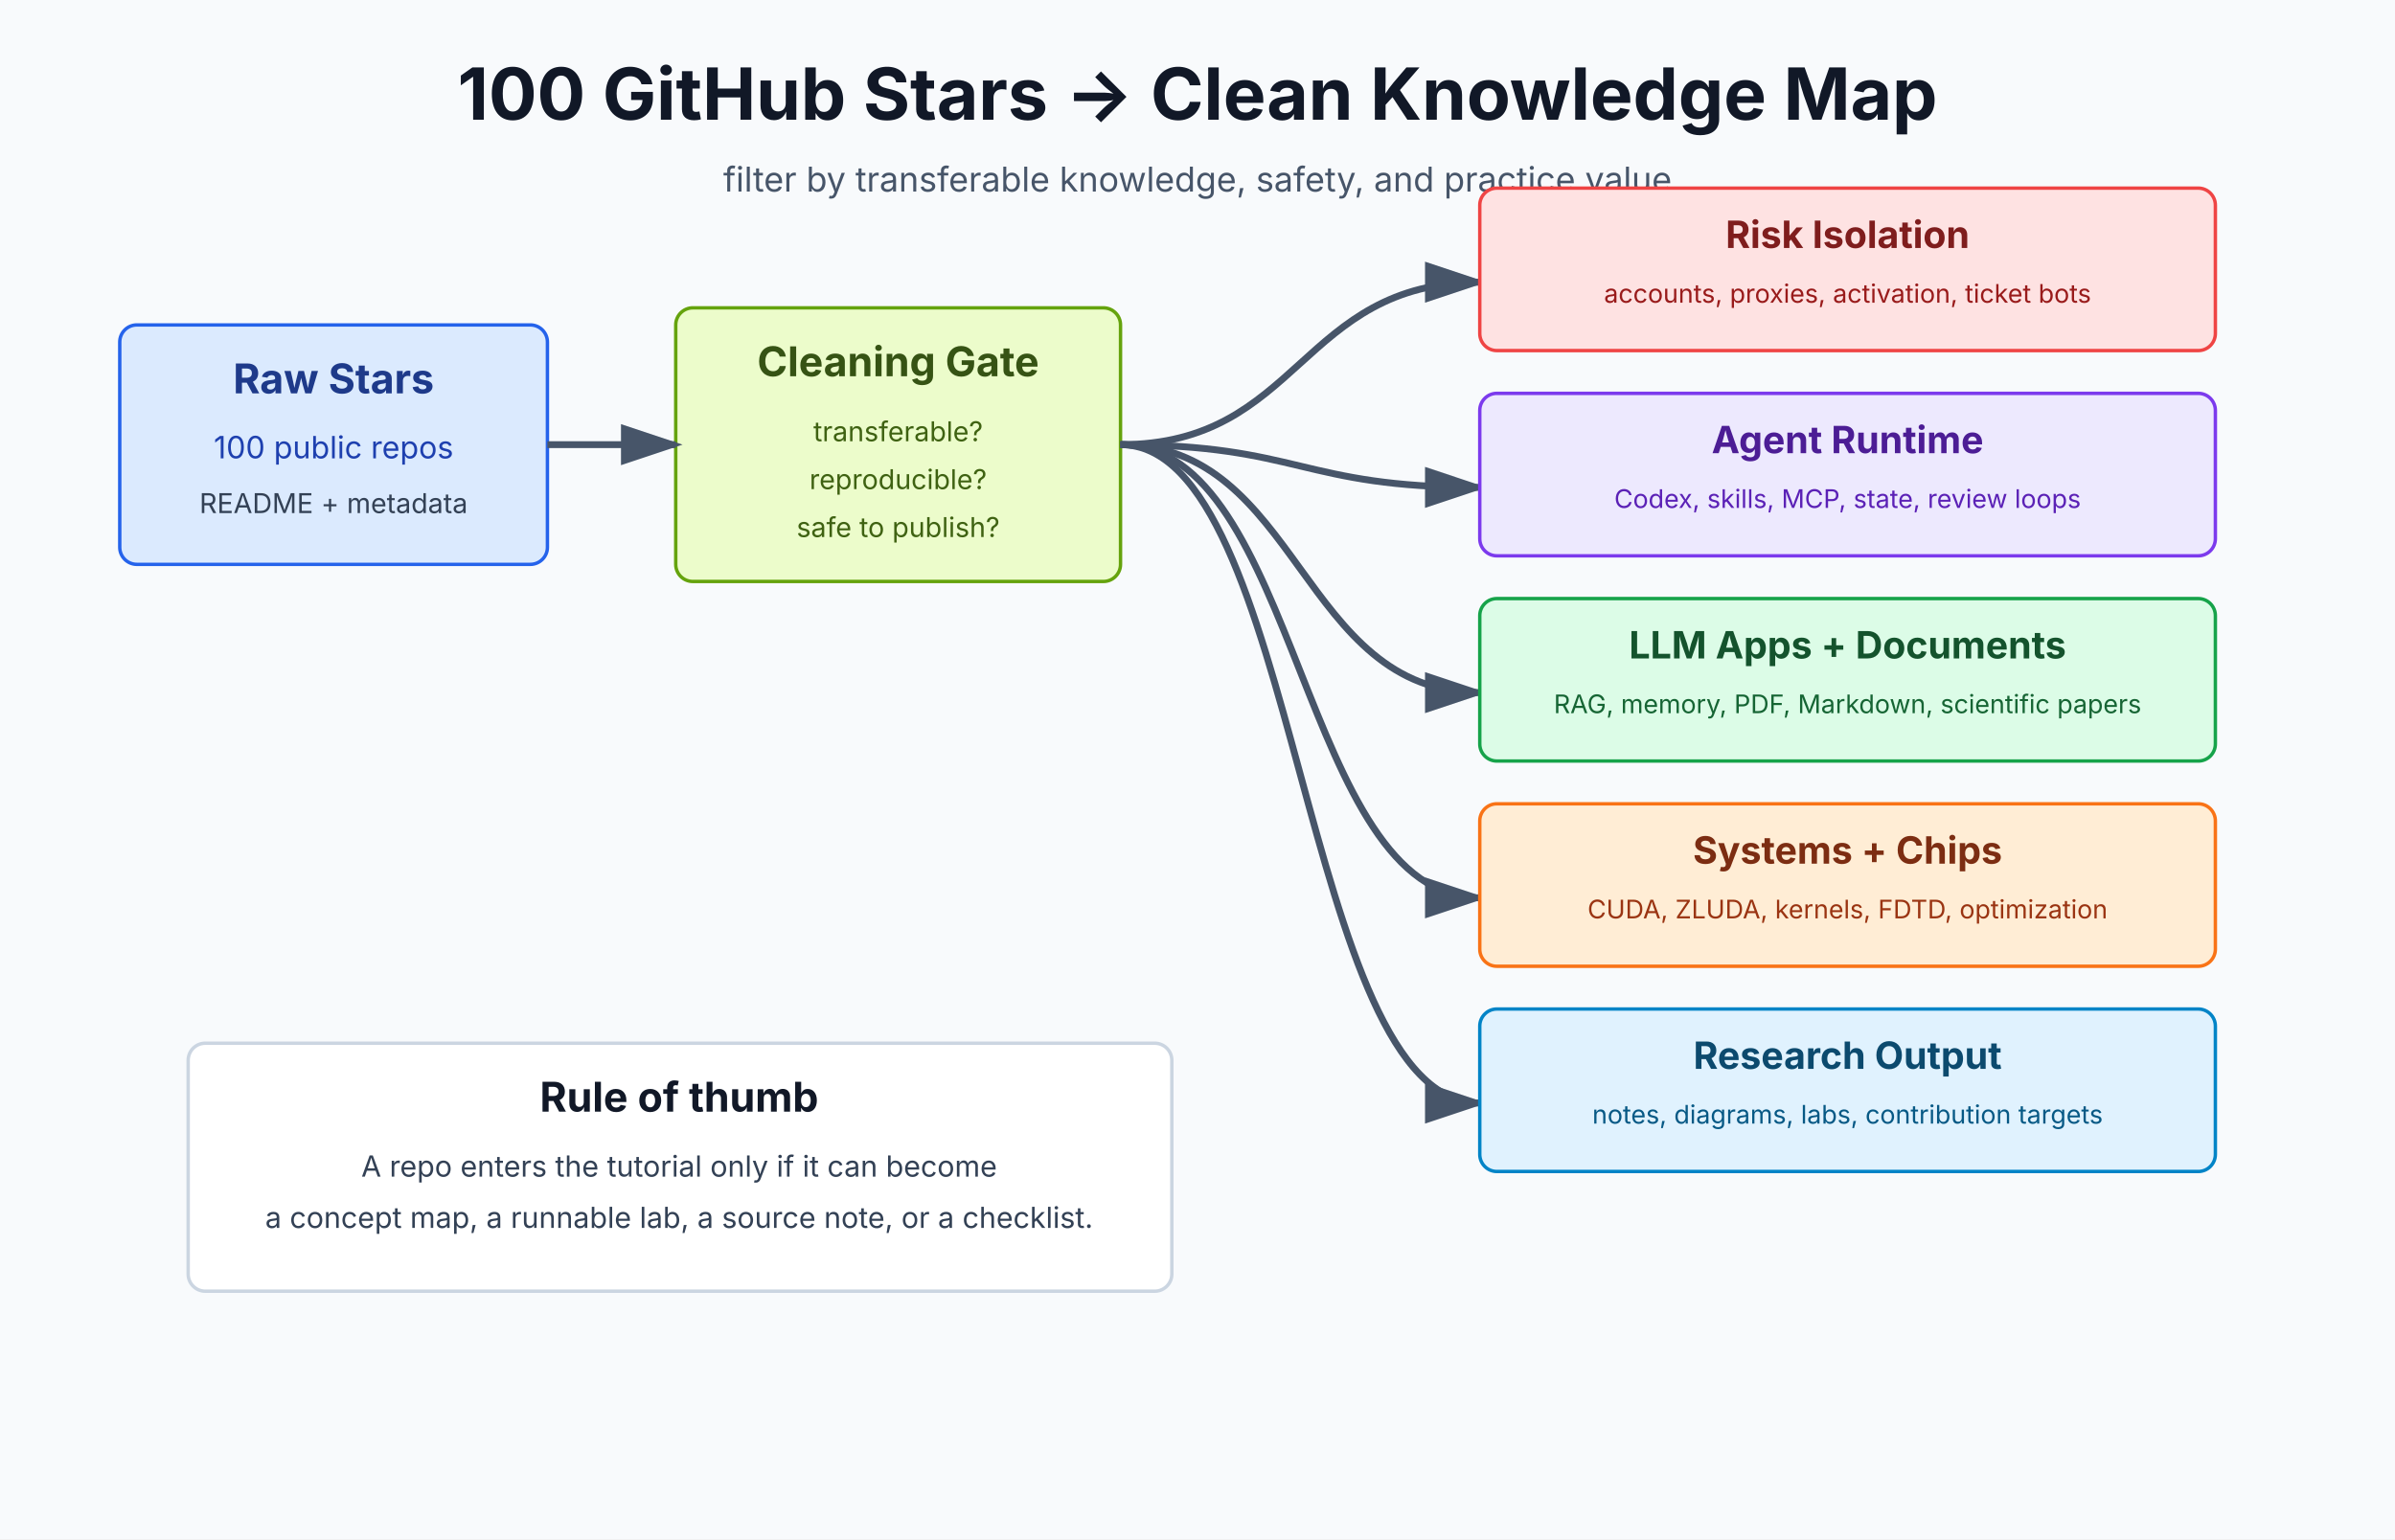
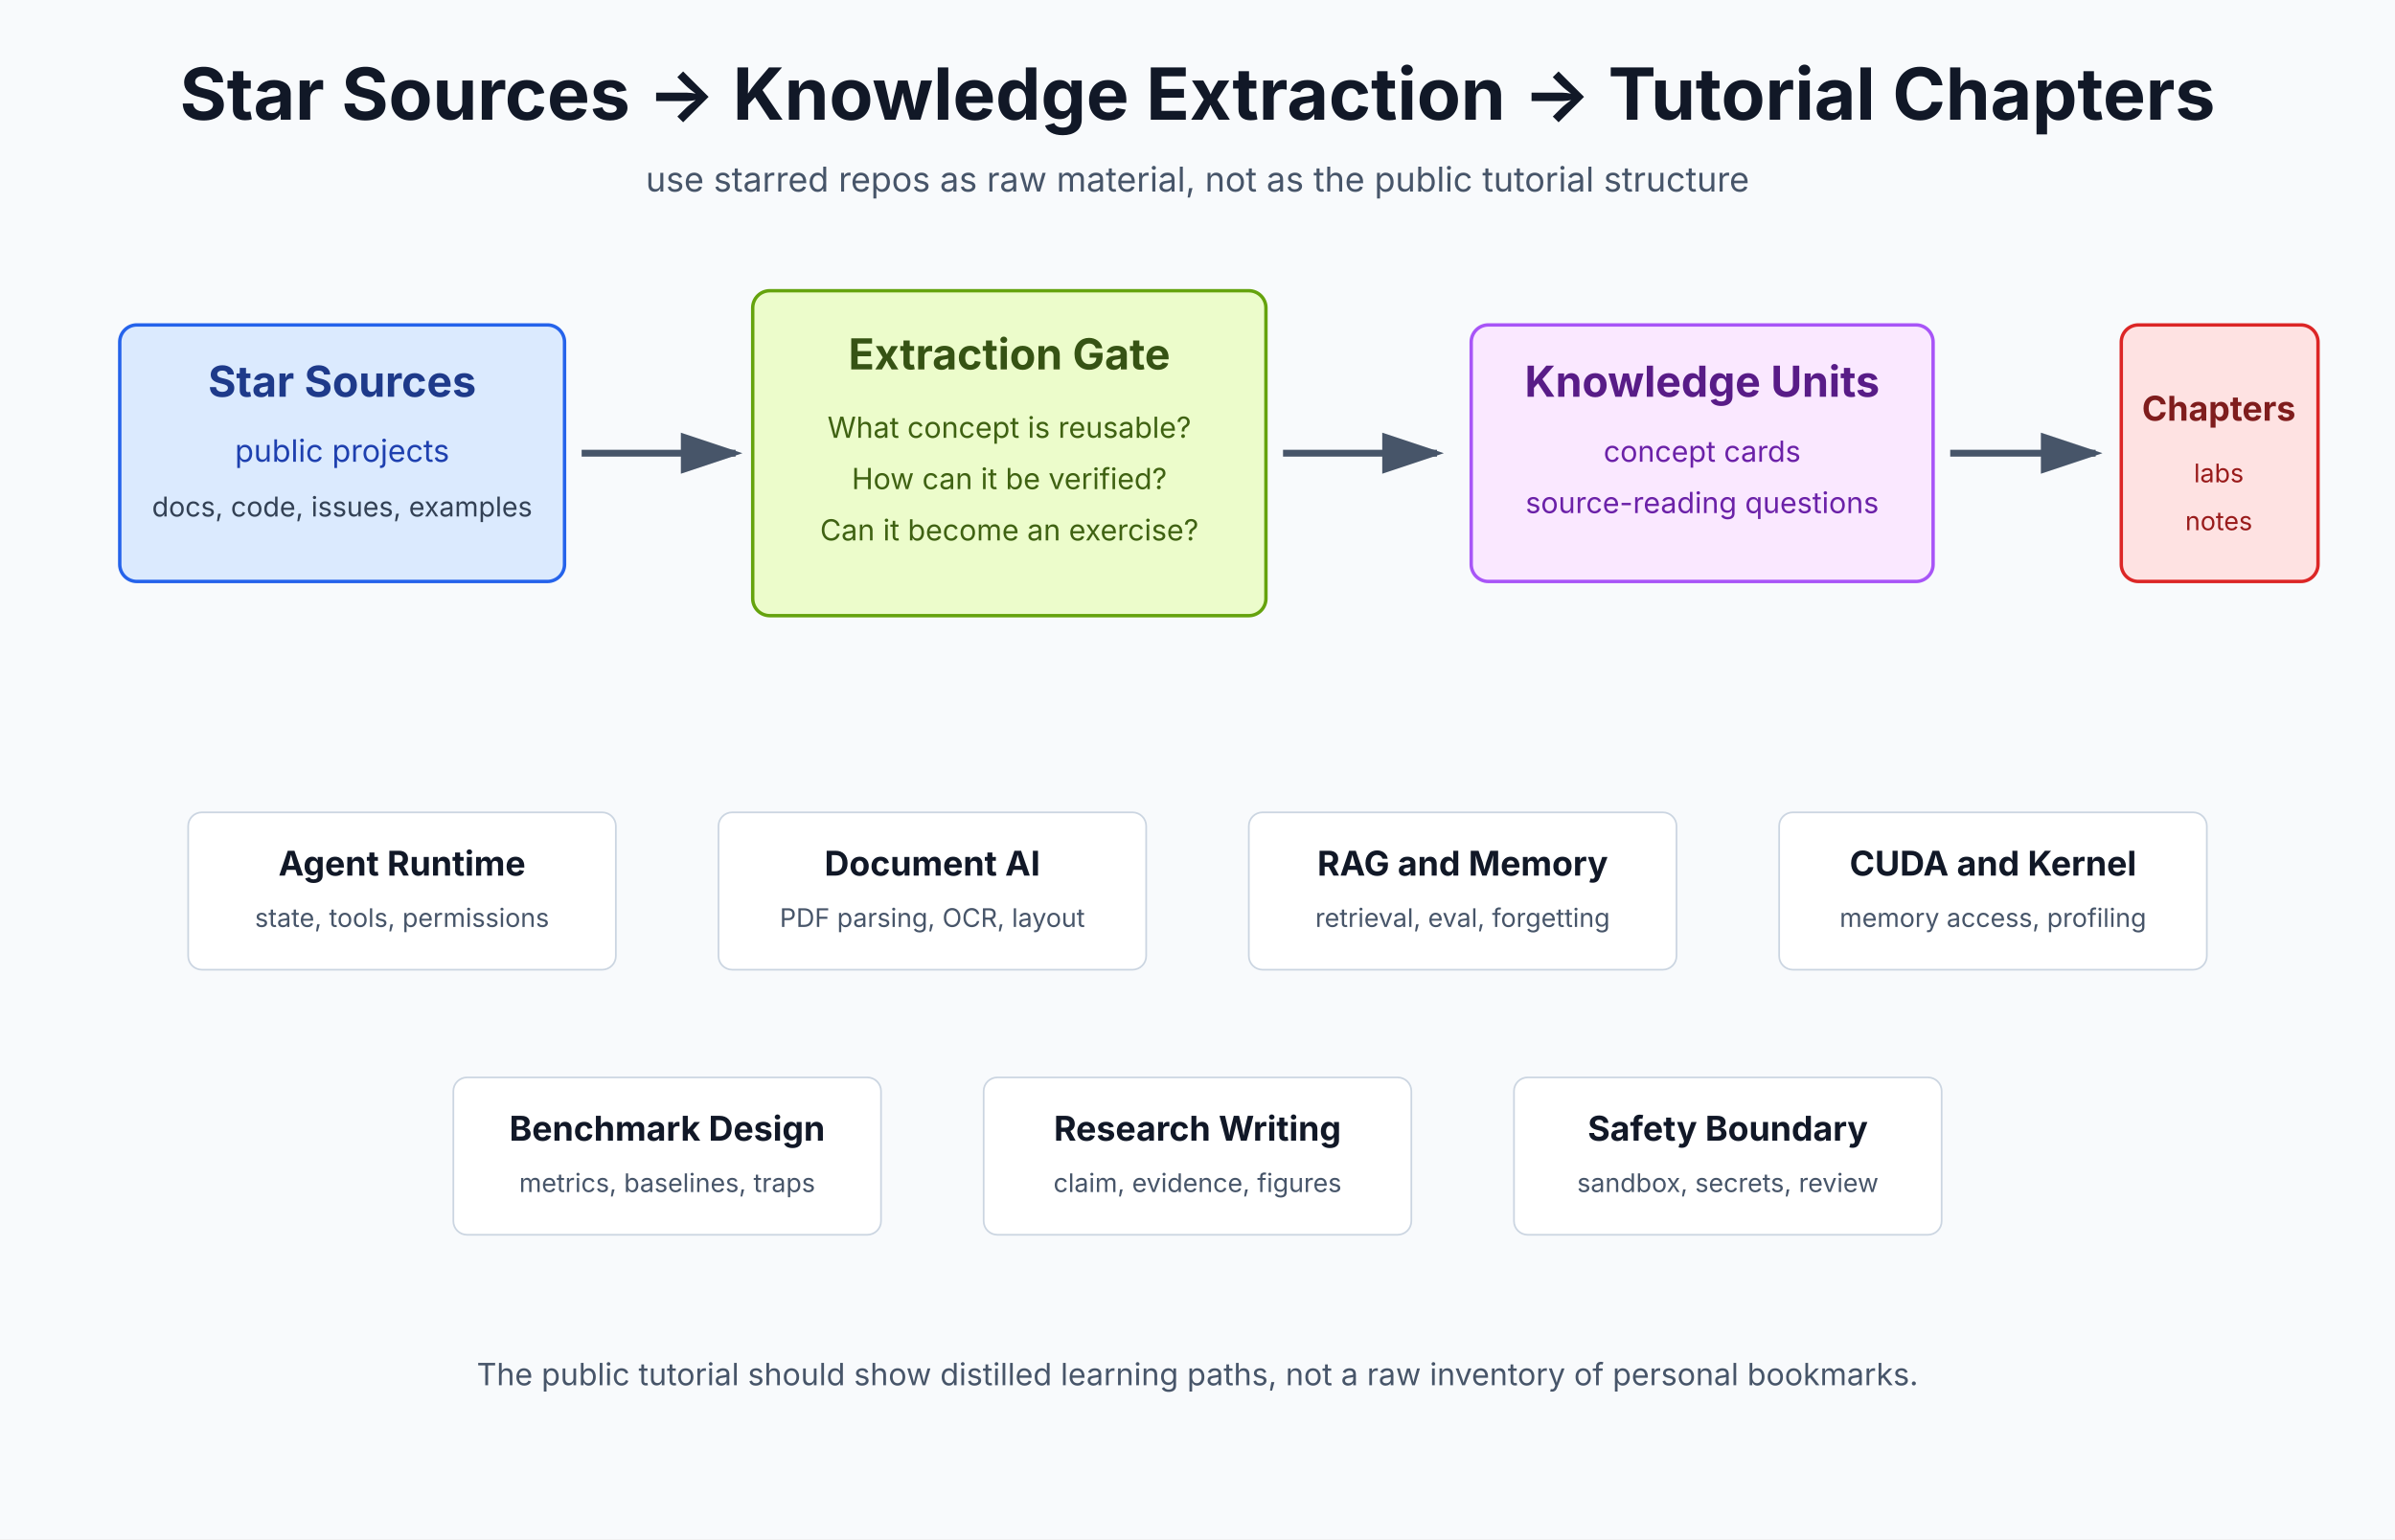
<svg xmlns="http://www.w3.org/2000/svg" width="1400" height="900" viewBox="0 0 1400 900">
  <rect width="1400" height="900" fill="#f8fafc" />
-   <text x="700" y="70" text-anchor="middle" font-family="Inter,Segoe UI,Arial" font-size="42" font-weight="700" fill="#111827">100 GitHub Stars -&gt; Clean Knowledge Map</text>
-   <text x="700" y="112" text-anchor="middle" font-family="Inter,Segoe UI,Arial" font-size="20" fill="#475569">filter by transferable knowledge, safety, and practice value</text>
+   <text x="700" y="70" text-anchor="middle" font-family="Inter,Segoe UI,Arial" font-size="42" font-weight="700" fill="#111827">Star Sources -&gt; Knowledge Extraction -&gt; Tutorial Chapters</text>
+   <text x="700" y="112" text-anchor="middle" font-family="Inter,Segoe UI,Arial" font-size="20" fill="#475569">use starred repos as raw material, not as the public tutorial structure</text>
  <defs>
    <marker id="arrow" markerWidth="10" markerHeight="10" refX="8" refY="3" orient="auto">
      <path d="M0,0 L0,6 L9,3 z" fill="#475569" />
    </marker>
  </defs>
  <g font-family="Inter,Segoe UI,Arial">
-     <rect x="70" y="190" width="250" height="140" rx="10" fill="#dbeafe" stroke="#2563eb" stroke-width="2" />
-     <text x="195" y="230" text-anchor="middle" font-size="24" font-weight="700" fill="#1e3a8a">Raw Stars</text>
-     <text x="195" y="268" text-anchor="middle" font-size="18" fill="#1e40af">100 public repos</text>
-     <text x="195" y="300" text-anchor="middle" font-size="16" fill="#334155">README + metadata</text>
-     <rect x="395" y="180" width="260" height="160" rx="10" fill="#ecfccb" stroke="#65a30d" stroke-width="2" />
-     <text x="525" y="220" text-anchor="middle" font-size="24" font-weight="700" fill="#365314">Cleaning Gate</text>
-     <text x="525" y="258" text-anchor="middle" font-size="16" fill="#3f6212">transferable?</text>
-     <text x="525" y="286" text-anchor="middle" font-size="16" fill="#3f6212">reproducible?</text>
-     <text x="525" y="314" text-anchor="middle" font-size="16" fill="#3f6212">safe to publish?</text>
-     <path d="M320 260 L395 260" stroke="#475569" stroke-width="4" marker-end="url(#arrow)" />
-     <path d="M655 260 C760 260 760 165 865 165" stroke="#475569" stroke-width="4" fill="none" marker-end="url(#arrow)" />
-     <path d="M655 260 C760 260 760 285 865 285" stroke="#475569" stroke-width="4" fill="none" marker-end="url(#arrow)" />
-     <path d="M655 260 C760 260 760 405 865 405" stroke="#475569" stroke-width="4" fill="none" marker-end="url(#arrow)" />
-     <path d="M655 260 C760 260 760 525 865 525" stroke="#475569" stroke-width="4" fill="none" marker-end="url(#arrow)" />
-     <path d="M655 260 C760 260 760 645 865 645" stroke="#475569" stroke-width="4" fill="none" marker-end="url(#arrow)" />
-     <rect x="865" y="110" width="430" height="95" rx="10" fill="#fee2e2" stroke="#ef4444" stroke-width="2" />
-     <text x="1080" y="145" text-anchor="middle" font-size="22" font-weight="700" fill="#7f1d1d">Risk Isolation</text>
-     <text x="1080" y="177" text-anchor="middle" font-size="15" fill="#991b1b">accounts, proxies, activation, ticket bots</text>
-     <rect x="865" y="230" width="430" height="95" rx="10" fill="#ede9fe" stroke="#7c3aed" stroke-width="2" />
-     <text x="1080" y="265" text-anchor="middle" font-size="22" font-weight="700" fill="#4c1d95">Agent Runtime</text>
-     <text x="1080" y="297" text-anchor="middle" font-size="15" fill="#5b21b6">Codex, skills, MCP, state, review loops</text>
-     <rect x="865" y="350" width="430" height="95" rx="10" fill="#dcfce7" stroke="#16a34a" stroke-width="2" />
-     <text x="1080" y="385" text-anchor="middle" font-size="22" font-weight="700" fill="#14532d">LLM Apps + Documents</text>
-     <text x="1080" y="417" text-anchor="middle" font-size="15" fill="#166534">RAG, memory, PDF, Markdown, scientific papers</text>
-     <rect x="865" y="470" width="430" height="95" rx="10" fill="#ffedd5" stroke="#f97316" stroke-width="2" />
-     <text x="1080" y="505" text-anchor="middle" font-size="22" font-weight="700" fill="#7c2d12">Systems + Chips</text>
-     <text x="1080" y="537" text-anchor="middle" font-size="15" fill="#9a3412">CUDA, ZLUDA, kernels, FDTD, optimization</text>
-     <rect x="865" y="590" width="430" height="95" rx="10" fill="#e0f2fe" stroke="#0284c7" stroke-width="2" />
-     <text x="1080" y="625" text-anchor="middle" font-size="22" font-weight="700" fill="#0c4a6e">Research Output</text>
-     <text x="1080" y="657" text-anchor="middle" font-size="15" fill="#075985">notes, diagrams, labs, contribution targets</text>
-     <rect x="110" y="610" width="575" height="145" rx="10" fill="#ffffff" stroke="#cbd5e1" stroke-width="2" />
-     <text x="397" y="650" text-anchor="middle" font-size="24" font-weight="700" fill="#111827">Rule of thumb</text>
-     <text x="397" y="688" text-anchor="middle" font-size="17" fill="#334155">A repo enters the tutorial only if it can become</text>
-     <text x="397" y="718" text-anchor="middle" font-size="17" fill="#334155">a concept map, a runnable lab, a source note, or a checklist.</text>
+     <rect x="70" y="190" width="260" height="150" rx="10" fill="#dbeafe" stroke="#2563eb" stroke-width="2" />
+     <text x="200" y="232" text-anchor="middle" font-size="25" font-weight="700" fill="#1e3a8a">Star Sources</text>
+     <text x="200" y="270" text-anchor="middle" font-size="18" fill="#1e40af">public projects</text>
+     <text x="200" y="302" text-anchor="middle" font-size="16" fill="#334155">docs, code, issues, examples</text>
+     <line x1="340" y1="265" x2="430" y2="265" stroke="#475569" stroke-width="4" marker-end="url(#arrow)" />
+     <rect x="440" y="170" width="300" height="190" rx="10" fill="#ecfccb" stroke="#65a30d" stroke-width="2" />
+     <text x="590" y="216" text-anchor="middle" font-size="25" font-weight="700" fill="#365314">Extraction Gate</text>
+     <text x="590" y="256" text-anchor="middle" font-size="17" fill="#3f6212">What concept is reusable?</text>
+     <text x="590" y="286" text-anchor="middle" font-size="17" fill="#3f6212">How can it be verified?</text>
+     <text x="590" y="316" text-anchor="middle" font-size="17" fill="#3f6212">Can it become an exercise?</text>
+     <line x1="750" y1="265" x2="840" y2="265" stroke="#475569" stroke-width="4" marker-end="url(#arrow)" />
+     <rect x="860" y="190" width="270" height="150" rx="10" fill="#fae8ff" stroke="#a855f7" stroke-width="2" />
+     <text x="995" y="232" text-anchor="middle" font-size="25" font-weight="700" fill="#581c87">Knowledge Units</text>
+     <text x="995" y="270" text-anchor="middle" font-size="17" fill="#6b21a8">concept cards</text>
+     <text x="995" y="300" text-anchor="middle" font-size="17" fill="#6b21a8">source-reading questions</text>
+     <line x1="1140" y1="265" x2="1225" y2="265" stroke="#475569" stroke-width="4" marker-end="url(#arrow)" />
+     <rect x="1240" y="190" width="115" height="150" rx="10" fill="#fee2e2" stroke="#dc2626" stroke-width="2" />
+     <text x="1297" y="246" text-anchor="middle" font-size="20" font-weight="700" fill="#7f1d1d">Chapters</text>
+     <text x="1297" y="282" text-anchor="middle" font-size="15" fill="#991b1b">labs</text>
+     <text x="1297" y="310" text-anchor="middle" font-size="15" fill="#991b1b">notes</text>
+     <rect x="110" y="475" width="250" height="92" rx="8" fill="#ffffff" stroke="#cbd5e1" />
+     <text x="235" y="512" text-anchor="middle" font-size="20" font-weight="700" fill="#111827">Agent Runtime</text>
+     <text x="235" y="542" text-anchor="middle" font-size="15" fill="#475569">state, tools, permissions</text>
+     <rect x="420" y="475" width="250" height="92" rx="8" fill="#ffffff" stroke="#cbd5e1" />
+     <text x="545" y="512" text-anchor="middle" font-size="20" font-weight="700" fill="#111827">Document AI</text>
+     <text x="545" y="542" text-anchor="middle" font-size="15" fill="#475569">PDF parsing, OCR, layout</text>
+     <rect x="730" y="475" width="250" height="92" rx="8" fill="#ffffff" stroke="#cbd5e1" />
+     <text x="855" y="512" text-anchor="middle" font-size="20" font-weight="700" fill="#111827">RAG and Memory</text>
+     <text x="855" y="542" text-anchor="middle" font-size="15" fill="#475569">retrieval, eval, forgetting</text>
+     <rect x="1040" y="475" width="250" height="92" rx="8" fill="#ffffff" stroke="#cbd5e1" />
+     <text x="1165" y="512" text-anchor="middle" font-size="20" font-weight="700" fill="#111827">CUDA and Kernel</text>
+     <text x="1165" y="542" text-anchor="middle" font-size="15" fill="#475569">memory access, profiling</text>
+     <rect x="265" y="630" width="250" height="92" rx="8" fill="#ffffff" stroke="#cbd5e1" />
+     <text x="390" y="667" text-anchor="middle" font-size="20" font-weight="700" fill="#111827">Benchmark Design</text>
+     <text x="390" y="697" text-anchor="middle" font-size="15" fill="#475569">metrics, baselines, traps</text>
+     <rect x="575" y="630" width="250" height="92" rx="8" fill="#ffffff" stroke="#cbd5e1" />
+     <text x="700" y="667" text-anchor="middle" font-size="20" font-weight="700" fill="#111827">Research Writing</text>
+     <text x="700" y="697" text-anchor="middle" font-size="15" fill="#475569">claim, evidence, figures</text>
+     <rect x="885" y="630" width="250" height="92" rx="8" fill="#ffffff" stroke="#cbd5e1" />
+     <text x="1010" y="667" text-anchor="middle" font-size="20" font-weight="700" fill="#111827">Safety Boundary</text>
+     <text x="1010" y="697" text-anchor="middle" font-size="15" fill="#475569">sandbox, secrets, review</text>
+     <text x="700" y="810" text-anchor="middle" font-size="18" fill="#475569">The public tutorial should show distilled learning paths, not a raw inventory of personal bookmarks.</text>
  </g>
</svg>
